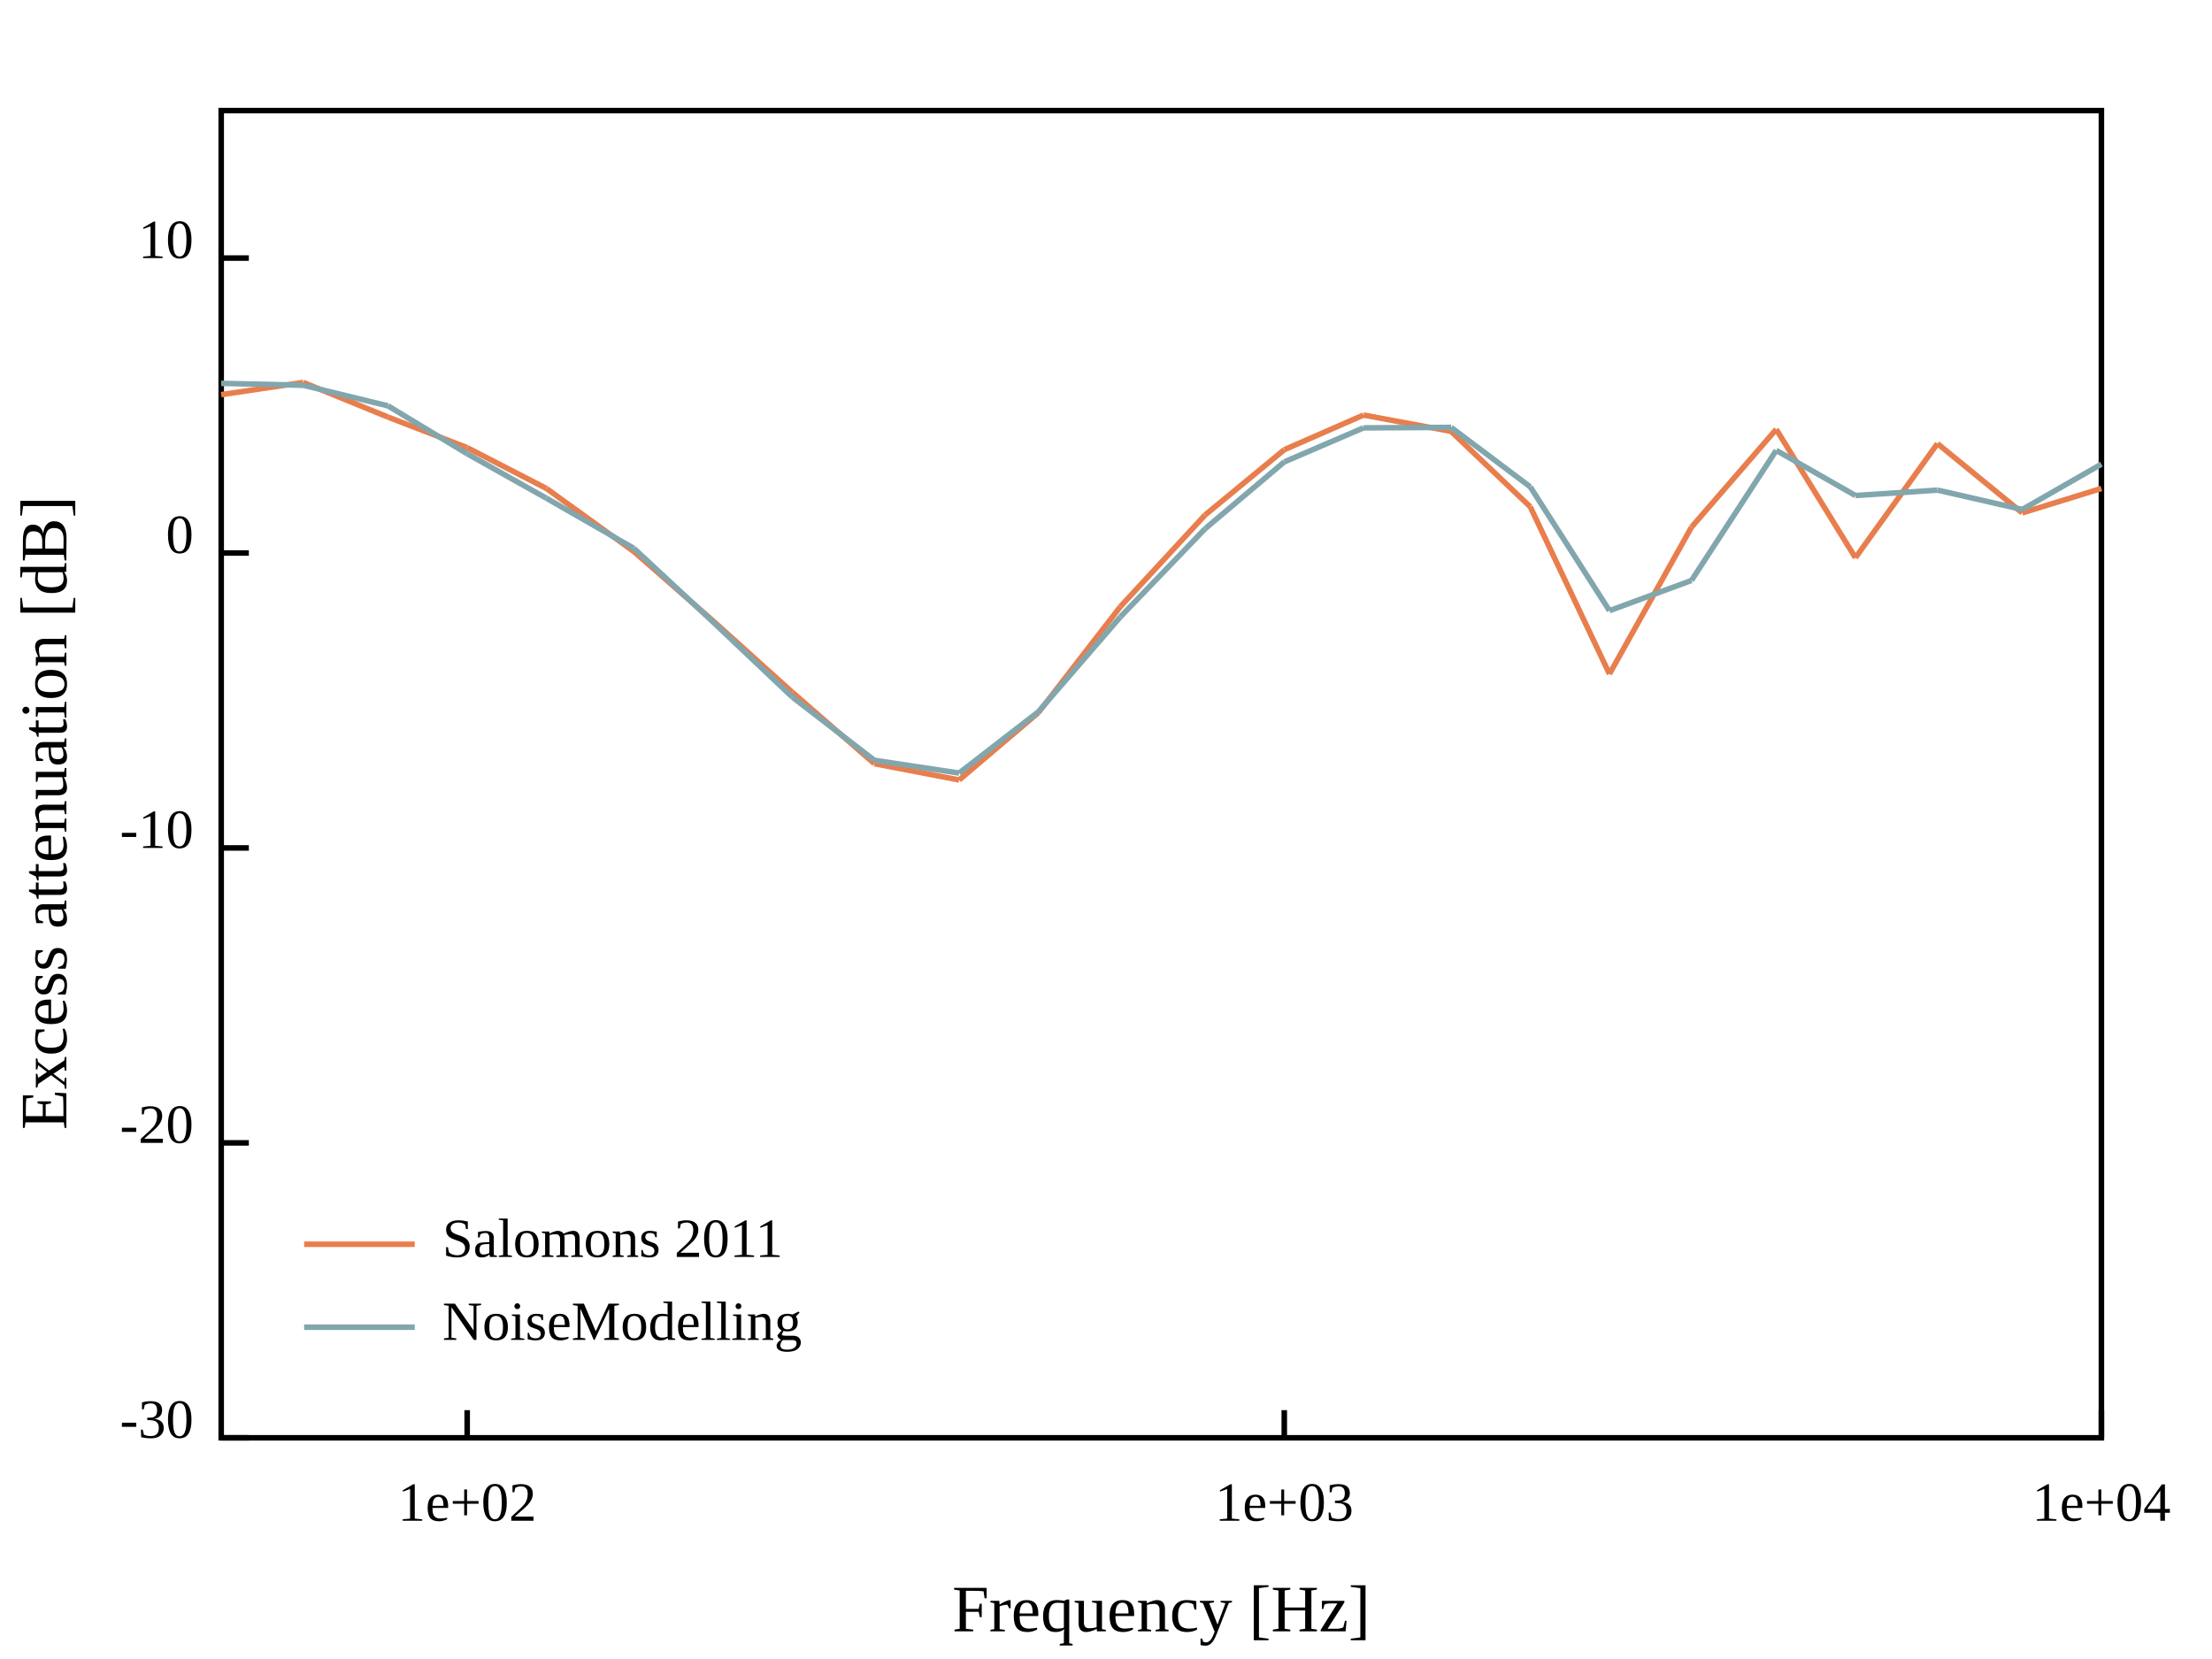
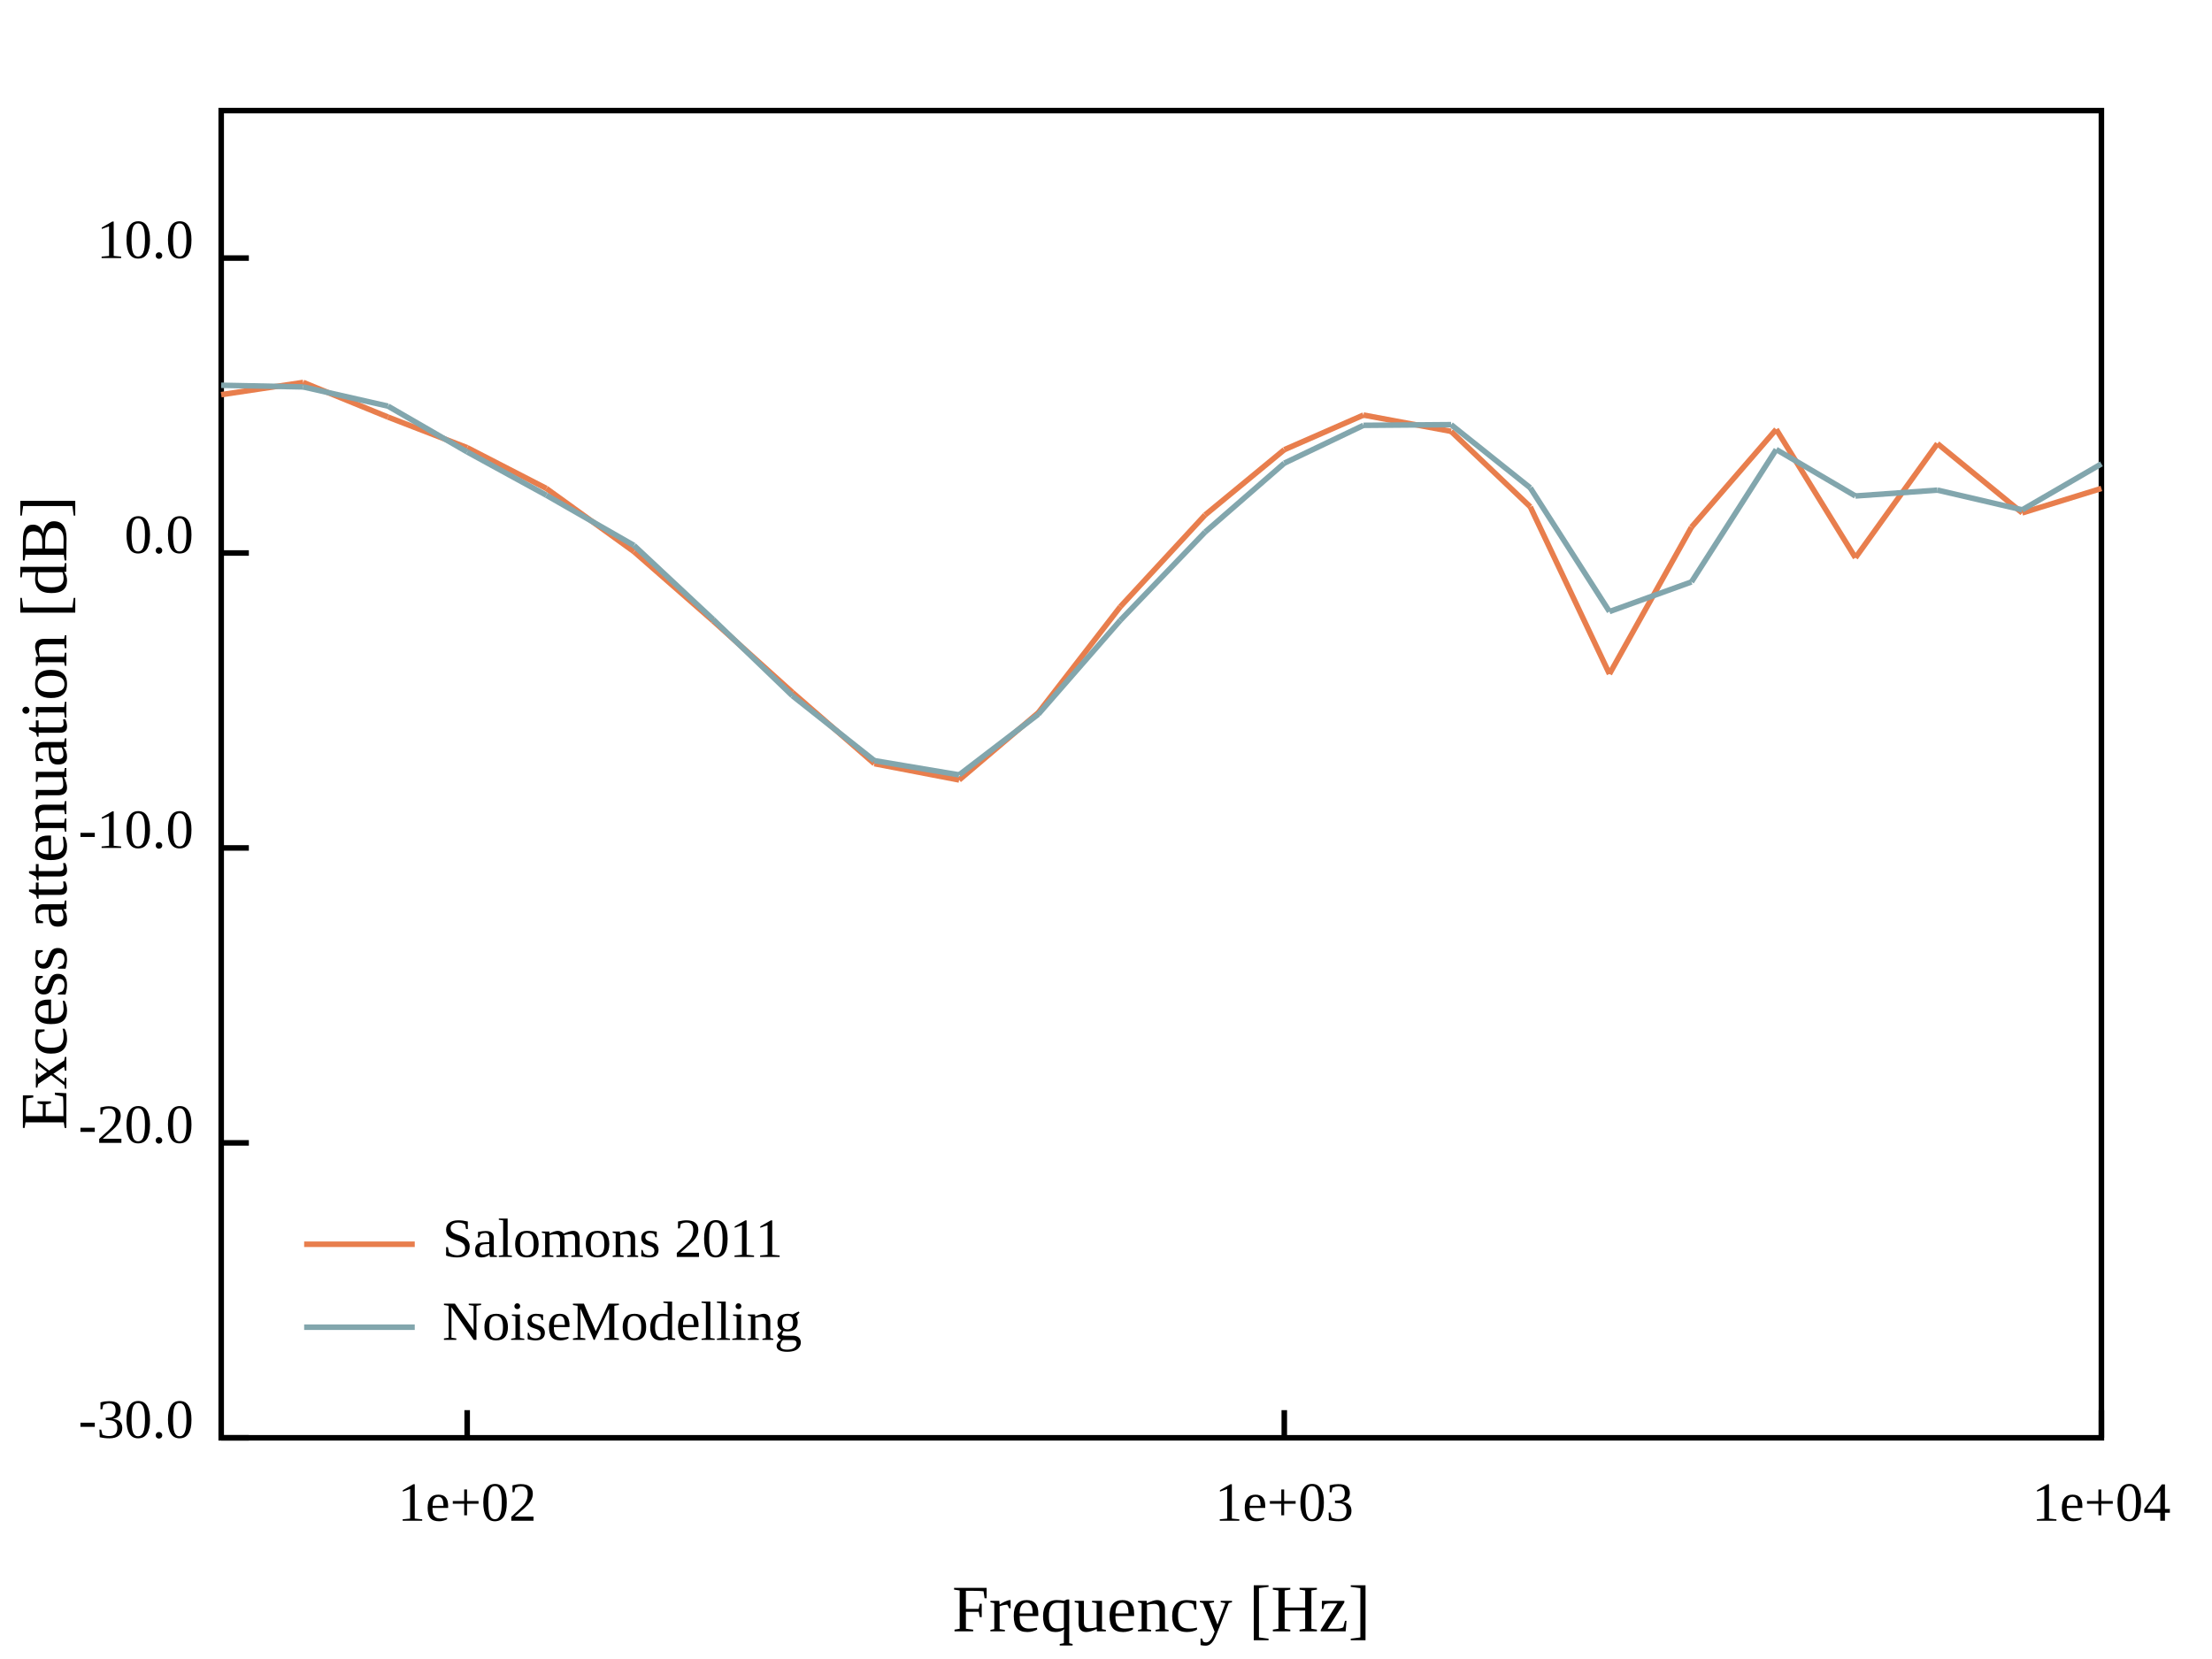
- <svg height="300" width="400">
+ <svg xmlns="http://www.w3.org/2000/svg" height="300" width="400">
  <rect width="400" height="300" x="0" y="0" style="fill:white; stroke:none" />
  <rect width="340" height="240" x="40" y="20" style="fill:none; stroke-width:1;stroke:black" />
  <line x1="40" y1="260" x2="45" y2="260" style="fill:none; stroke-width:1; stroke:black" />
-   <text x="35" y="260" text-anchor="end" style="stroke:none; fill:black; font-size:smaller">-30</text>
+   <text x="35" y="260" text-anchor="end" style="stroke:none; fill:black; font-size:smaller">-30.0</text>
  <line x1="40" y1="206.667" x2="45" y2="206.667" style="fill:none; stroke-width:1; stroke:black" />
-   <text x="35" y="206.667" text-anchor="end" style="stroke:none; fill:black; font-size:smaller">-20</text>
+   <text x="35" y="206.667" text-anchor="end" style="stroke:none; fill:black; font-size:smaller">-20.0</text>
  <line x1="40" y1="153.333" x2="45" y2="153.333" style="fill:none; stroke-width:1; stroke:black" />
-   <text x="35" y="153.333" text-anchor="end" style="stroke:none; fill:black; font-size:smaller">-10</text>
+   <text x="35" y="153.333" text-anchor="end" style="stroke:none; fill:black; font-size:smaller">-10.0</text>
  <line x1="40" y1="100" x2="45" y2="100" style="fill:none; stroke-width:1; stroke:black" />
-   <text x="35" y="100" text-anchor="end" style="stroke:none; fill:black; font-size:smaller">0</text>
+   <text x="35" y="100" text-anchor="end" style="stroke:none; fill:black; font-size:smaller">0.0</text>
  <line x1="40" y1="46.667" x2="45" y2="46.667" style="fill:none; stroke-width:1; stroke:black" />
-   <text x="35" y="46.667" text-anchor="end" style="stroke:none; fill:black; font-size:smaller">10</text>
+   <text x="35" y="46.667" text-anchor="end" style="stroke:none; fill:black; font-size:smaller">10.0</text>
  <line x1="84.48" y1="260" x2="84.48" y2="255" style="fill:none; stroke-width:1; stroke:black" />
  <text x="84.48" y="275" text-anchor="middle" style="stroke:none; fill:black; font-size:smaller">1e+02</text>
  <line x1="232.24" y1="260" x2="232.24" y2="255" style="fill:none; stroke-width:1; stroke:black" />
  <text x="232.24" y="275" text-anchor="middle" style="stroke:none; fill:black; font-size:smaller">1e+03</text>
  <line x1="380" y1="260" x2="380" y2="255" style="fill:none; stroke-width:1; stroke:black" />
  <text x="380" y="275" text-anchor="middle" style="stroke:none; fill:black; font-size:smaller">1e+04</text>
  <line x1="40" y1="71.367" x2="54.831" y2="69.155" style="fill:none; stroke-width:1; stroke:rgb(232,126,77)" />
  <line x1="54.831" y1="69.155" x2="70.161" y2="75.422" style="fill:none; stroke-width:1; stroke:rgb(232,126,77)" />
  <line x1="70.161" y1="75.422" x2="84.48" y2="80.952" style="fill:none; stroke-width:1; stroke:rgb(232,126,77)" />
  <line x1="84.48" y1="80.952" x2="98.8" y2="88.326" style="fill:none; stroke-width:1; stroke:rgb(232,126,77)" />
  <line x1="98.8" y1="88.326" x2="114.641" y2="99.754" style="fill:none; stroke-width:1; stroke:rgb(232,126,77)" />
  <line x1="114.641" y1="99.754" x2="128.96" y2="112.289" style="fill:none; stroke-width:1; stroke:rgb(232,126,77)" />
  <line x1="128.96" y1="112.289" x2="143.28" y2="125.192" style="fill:none; stroke-width:1; stroke:rgb(232,126,77)" />
  <line x1="143.28" y1="125.192" x2="158.11" y2="138.095" style="fill:none; stroke-width:1; stroke:rgb(232,126,77)" />
  <line x1="158.11" y1="138.095" x2="173.441" y2="141.045" style="fill:none; stroke-width:1; stroke:rgb(232,126,77)" />
  <line x1="173.441" y1="141.045" x2="187.76" y2="128.879" style="fill:none; stroke-width:1; stroke:rgb(232,126,77)" />
  <line x1="187.76" y1="128.879" x2="202.591" y2="109.708" style="fill:none; stroke-width:1; stroke:rgb(232,126,77)" />
  <line x1="202.591" y1="109.708" x2="217.921" y2="93.118" style="fill:none; stroke-width:1; stroke:rgb(232,126,77)" />
  <line x1="217.921" y1="93.118" x2="232.24" y2="81.321" style="fill:none; stroke-width:1; stroke:rgb(232,126,77)" />
  <line x1="232.24" y1="81.321" x2="246.559" y2="75.054" style="fill:none; stroke-width:1; stroke:rgb(232,126,77)" />
  <line x1="246.559" y1="75.054" x2="262.401" y2="78.003" style="fill:none; stroke-width:1; stroke:rgb(232,126,77)" />
  <line x1="262.401" y1="78.003" x2="276.72" y2="91.644" style="fill:none; stroke-width:1; stroke:rgb(232,126,77)" />
  <line x1="276.72" y1="91.644" x2="291.04" y2="121.874" style="fill:none; stroke-width:1; stroke:rgb(232,126,77)" />
  <line x1="291.04" y1="121.874" x2="305.87" y2="95.33" style="fill:none; stroke-width:1; stroke:rgb(232,126,77)" />
  <line x1="305.87" y1="95.33" x2="321.2" y2="77.634" style="fill:none; stroke-width:1; stroke:rgb(232,126,77)" />
  <line x1="321.2" y1="77.634" x2="335.52" y2="100.86" style="fill:none; stroke-width:1; stroke:rgb(232,126,77)" />
  <line x1="335.52" y1="100.86" x2="350.351" y2="80.215" style="fill:none; stroke-width:1; stroke:rgb(232,126,77)" />
  <line x1="350.351" y1="80.215" x2="365.681" y2="92.75" style="fill:none; stroke-width:1; stroke:rgb(232,126,77)" />
  <line x1="365.681" y1="92.75" x2="380" y2="88.326" style="fill:none; stroke-width:1; stroke:rgb(232,126,77)" />
-   <line x1="40" y1="69.323" x2="54.831" y2="69.666" style="fill:none; stroke-width:1; stroke:rgb(130,166,173)" />
-   <line x1="54.831" y1="69.666" x2="70.161" y2="73.392" style="fill:none; stroke-width:1; stroke:rgb(130,166,173)" />
-   <line x1="70.161" y1="73.392" x2="84.48" y2="82.058" style="fill:none; stroke-width:1; stroke:rgb(130,166,173)" />
-   <line x1="84.48" y1="82.058" x2="98.8" y2="90.09" style="fill:none; stroke-width:1; stroke:rgb(130,166,173)" />
-   <line x1="98.8" y1="90.09" x2="114.641" y2="99.175" style="fill:none; stroke-width:1; stroke:rgb(130,166,173)" />
-   <line x1="114.641" y1="99.175" x2="128.96" y2="112.493" style="fill:none; stroke-width:1; stroke:rgb(130,166,173)" />
-   <line x1="128.96" y1="112.493" x2="143.28" y2="126.051" style="fill:none; stroke-width:1; stroke:rgb(130,166,173)" />
-   <line x1="143.28" y1="126.051" x2="158.11" y2="137.483" style="fill:none; stroke-width:1; stroke:rgb(130,166,173)" />
-   <line x1="158.11" y1="137.483" x2="173.441" y2="139.793" style="fill:none; stroke-width:1; stroke:rgb(130,166,173)" />
-   <line x1="173.441" y1="139.793" x2="187.76" y2="128.723" style="fill:none; stroke-width:1; stroke:rgb(130,166,173)" />
-   <line x1="187.76" y1="128.723" x2="202.591" y2="111.56" style="fill:none; stroke-width:1; stroke:rgb(130,166,173)" />
-   <line x1="202.591" y1="111.56" x2="217.921" y2="95.609" style="fill:none; stroke-width:1; stroke:rgb(130,166,173)" />
-   <line x1="217.921" y1="95.609" x2="232.24" y2="83.523" style="fill:none; stroke-width:1; stroke:rgb(130,166,173)" />
-   <line x1="232.24" y1="83.523" x2="246.559" y2="77.372" style="fill:none; stroke-width:1; stroke:rgb(130,166,173)" />
-   <line x1="246.559" y1="77.372" x2="262.401" y2="77.281" style="fill:none; stroke-width:1; stroke:rgb(130,166,173)" />
-   <line x1="262.401" y1="77.281" x2="276.72" y2="88.044" style="fill:none; stroke-width:1; stroke:rgb(130,166,173)" />
-   <line x1="276.72" y1="88.044" x2="291.04" y2="110.427" style="fill:none; stroke-width:1; stroke:rgb(130,166,173)" />
-   <line x1="291.04" y1="110.427" x2="305.87" y2="104.967" style="fill:none; stroke-width:1; stroke:rgb(130,166,173)" />
-   <line x1="305.87" y1="104.967" x2="321.2" y2="81.441" style="fill:none; stroke-width:1; stroke:rgb(130,166,173)" />
-   <line x1="321.2" y1="81.441" x2="335.52" y2="89.607" style="fill:none; stroke-width:1; stroke:rgb(130,166,173)" />
-   <line x1="335.52" y1="89.607" x2="350.351" y2="88.628" style="fill:none; stroke-width:1; stroke:rgb(130,166,173)" />
-   <line x1="350.351" y1="88.628" x2="365.681" y2="92.132" style="fill:none; stroke-width:1; stroke:rgb(130,166,173)" />
-   <line x1="365.681" y1="92.132" x2="380" y2="83.932" style="fill:none; stroke-width:1; stroke:rgb(130,166,173)" />
+   <line x1="40" y1="69.669" x2="54.831" y2="69.966" style="fill:none; stroke-width:1; stroke:rgb(130,166,173)" />
+   <line x1="54.831" y1="69.966" x2="70.161" y2="73.441" style="fill:none; stroke-width:1; stroke:rgb(130,166,173)" />
+   <line x1="70.161" y1="73.441" x2="84.48" y2="81.722" style="fill:none; stroke-width:1; stroke:rgb(130,166,173)" />
+   <line x1="84.48" y1="81.722" x2="98.8" y2="89.554" style="fill:none; stroke-width:1; stroke:rgb(130,166,173)" />
+   <line x1="98.8" y1="89.554" x2="114.641" y2="98.628" style="fill:none; stroke-width:1; stroke:rgb(130,166,173)" />
+   <line x1="114.641" y1="98.628" x2="128.96" y2="112.019" style="fill:none; stroke-width:1; stroke:rgb(130,166,173)" />
+   <line x1="128.96" y1="112.019" x2="143.28" y2="125.804" style="fill:none; stroke-width:1; stroke:rgb(130,166,173)" />
+   <line x1="143.28" y1="125.804" x2="158.11" y2="137.545" style="fill:none; stroke-width:1; stroke:rgb(130,166,173)" />
+   <line x1="158.11" y1="137.545" x2="173.441" y2="140.122" style="fill:none; stroke-width:1; stroke:rgb(130,166,173)" />
+   <line x1="173.441" y1="140.122" x2="187.76" y2="129.158" style="fill:none; stroke-width:1; stroke:rgb(130,166,173)" />
+   <line x1="187.76" y1="129.158" x2="202.591" y2="112.169" style="fill:none; stroke-width:1; stroke:rgb(130,166,173)" />
+   <line x1="202.591" y1="112.169" x2="217.921" y2="96.211" style="fill:none; stroke-width:1; stroke:rgb(130,166,173)" />
+   <line x1="217.921" y1="96.211" x2="232.24" y2="83.759" style="fill:none; stroke-width:1; stroke:rgb(130,166,173)" />
+   <line x1="232.24" y1="83.759" x2="246.559" y2="76.913" style="fill:none; stroke-width:1; stroke:rgb(130,166,173)" />
+   <line x1="246.559" y1="76.913" x2="262.401" y2="76.788" style="fill:none; stroke-width:1; stroke:rgb(130,166,173)" />
+   <line x1="262.401" y1="76.788" x2="276.72" y2="88.216" style="fill:none; stroke-width:1; stroke:rgb(130,166,173)" />
+   <line x1="276.72" y1="88.216" x2="291.04" y2="110.589" style="fill:none; stroke-width:1; stroke:rgb(130,166,173)" />
+   <line x1="291.04" y1="110.589" x2="305.87" y2="105.232" style="fill:none; stroke-width:1; stroke:rgb(130,166,173)" />
+   <line x1="305.87" y1="105.232" x2="321.2" y2="81.282" style="fill:none; stroke-width:1; stroke:rgb(130,166,173)" />
+   <line x1="321.2" y1="81.282" x2="335.52" y2="89.689" style="fill:none; stroke-width:1; stroke:rgb(130,166,173)" />
+   <line x1="335.52" y1="89.689" x2="350.351" y2="88.63" style="fill:none; stroke-width:1; stroke:rgb(130,166,173)" />
+   <line x1="350.351" y1="88.63" x2="365.681" y2="92.192" style="fill:none; stroke-width:1; stroke:rgb(130,166,173)" />
+   <line x1="365.681" y1="92.192" x2="380" y2="83.88" style="fill:none; stroke-width:1; stroke:rgb(130,166,173)" />
  <text x="210" y="295" text-anchor="middle" style="stroke:none; fill:black">Frequency [Hz]</text>
  <text x="5" y="140" transform="rotate(-90, 12, 140)" text-anchor="middle" style="stroke:none; fill:black">Excess attenuation [dB]</text>
  <line x1="55" y1="225" x2="75" y2="225" style="fill:none; stroke-width:1; stroke:rgb(232,126,77)" />
  <text x="80" y="225" dominant-baseline="middle" style="stroke:none; fill:black; font-size:smaller">Salomons 2011</text>
  <line x1="55" y1="240" x2="75" y2="240" style="fill:none; stroke-width:1; stroke:rgb(130,166,173)" />
  <text x="80" y="240" dominant-baseline="middle" style="stroke:none; fill:black; font-size:smaller">NoiseModelling</text>
</svg>
